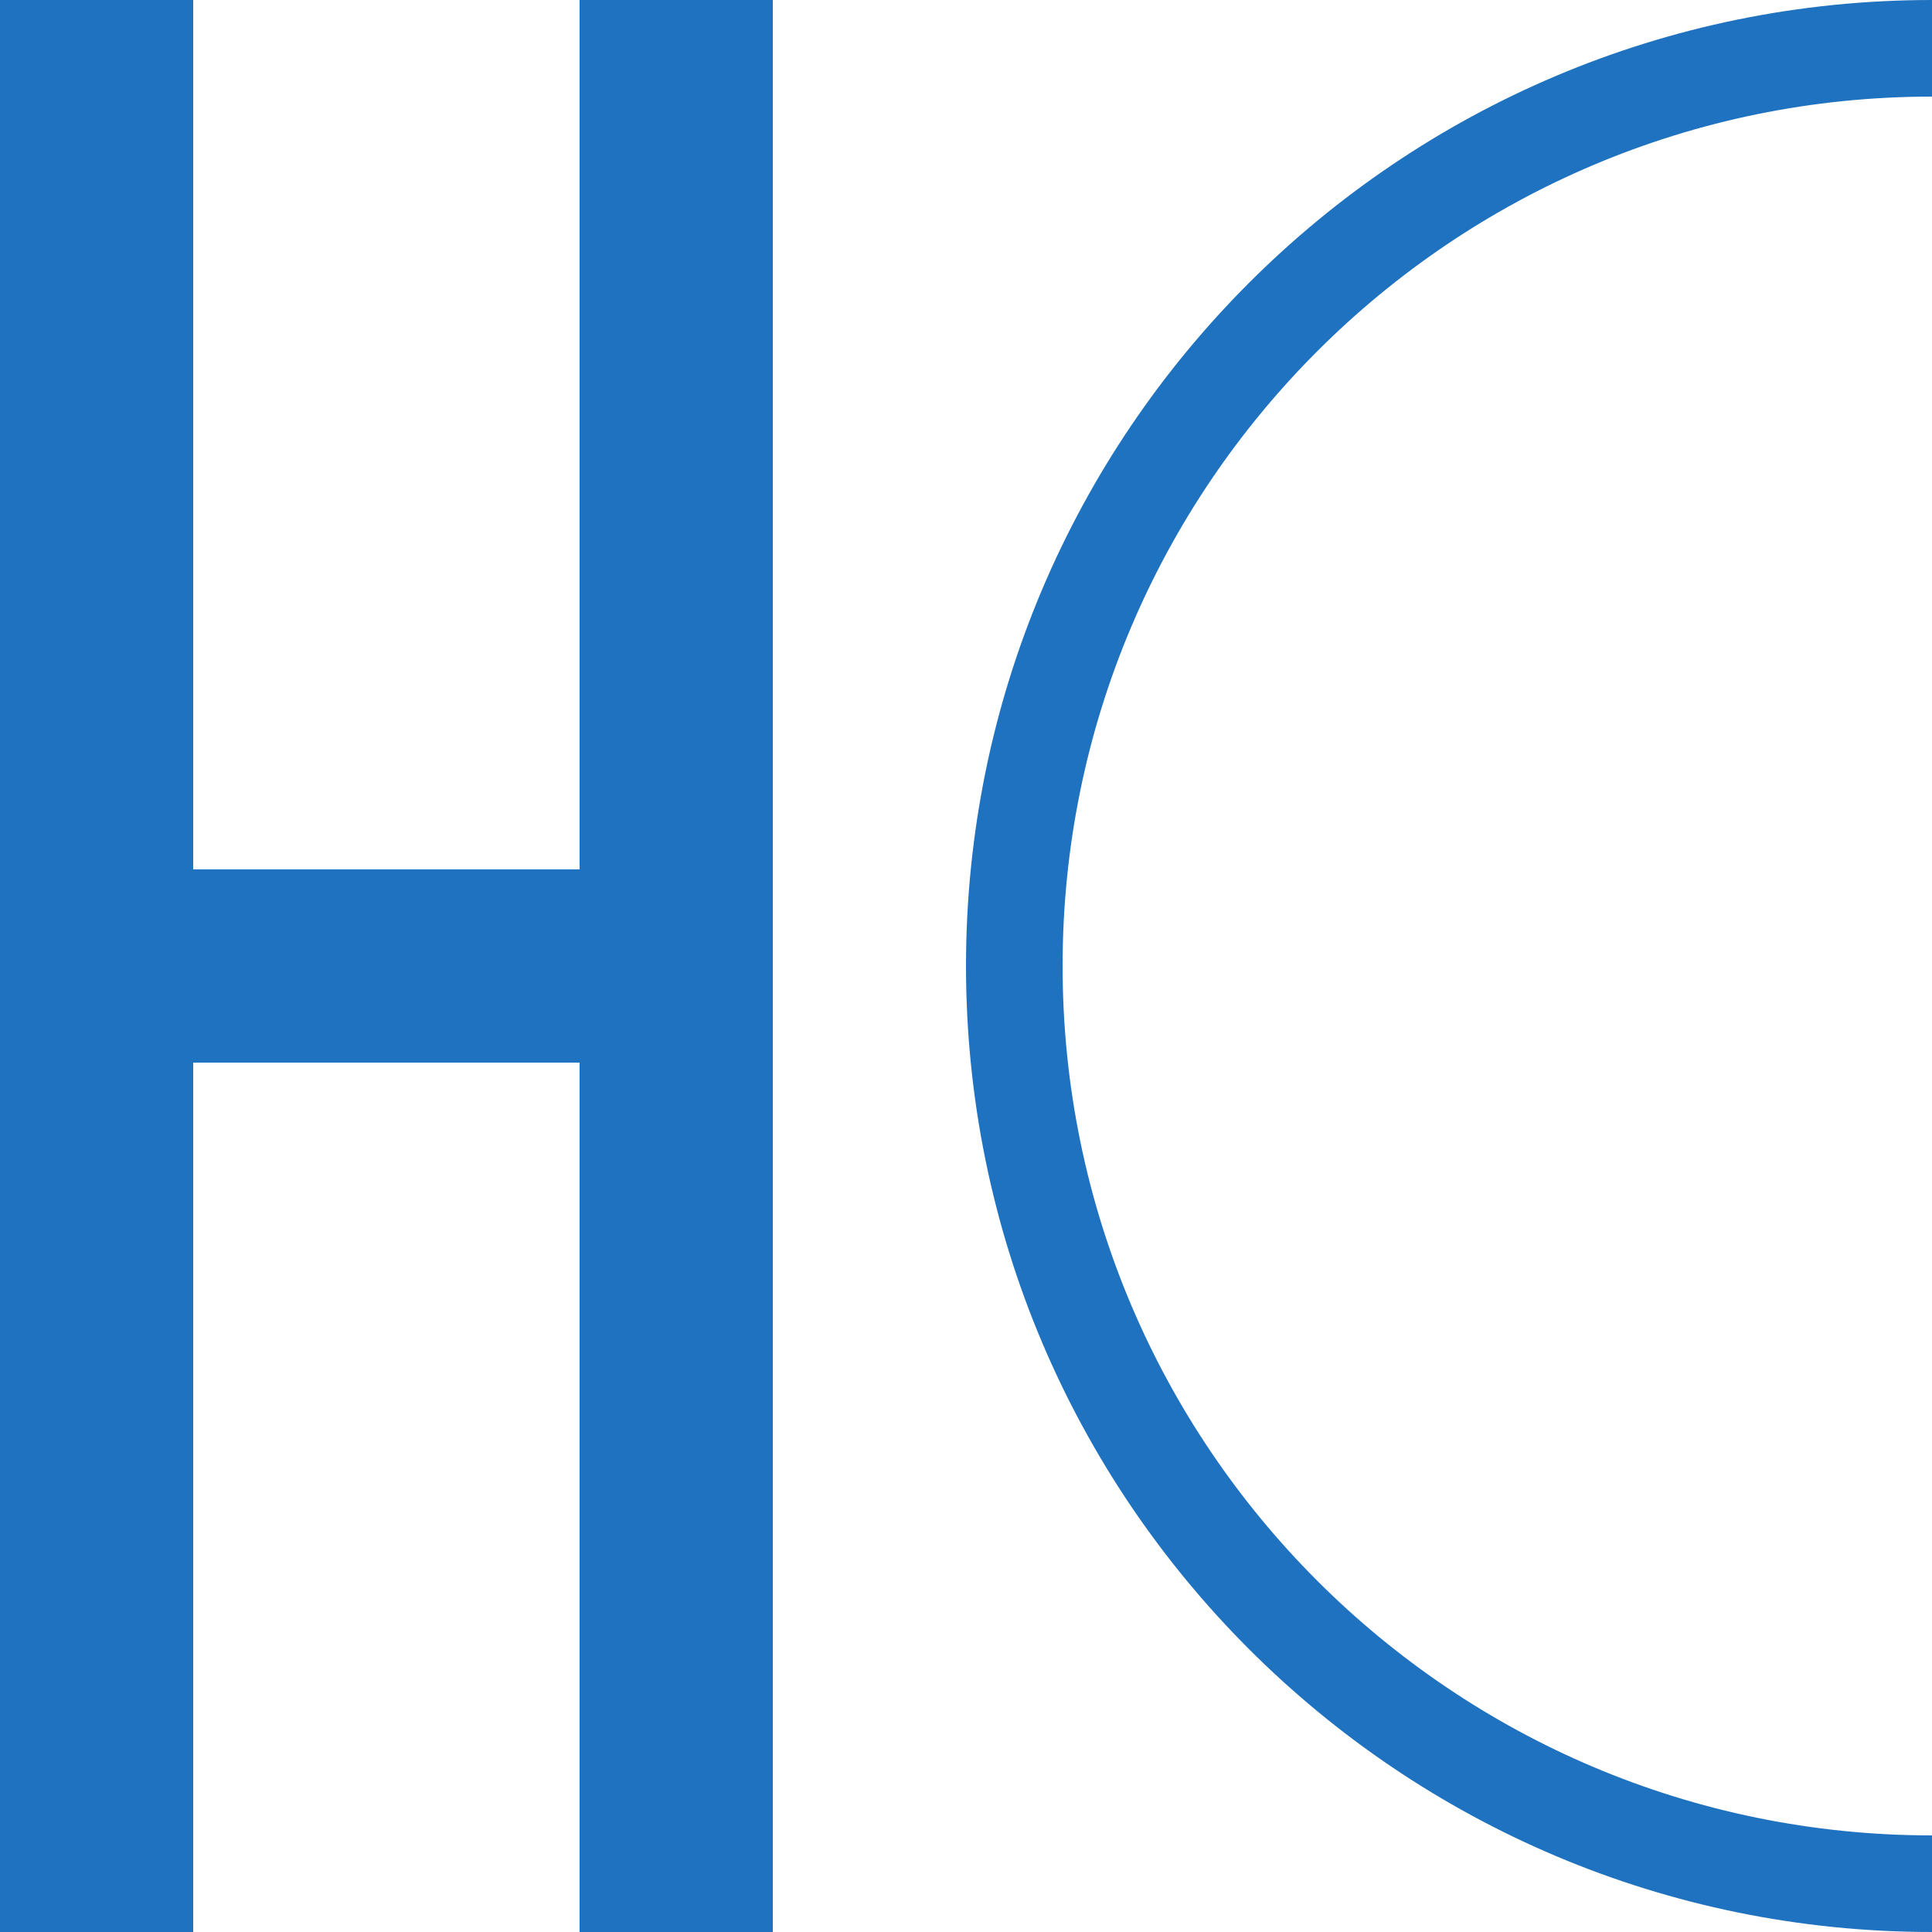
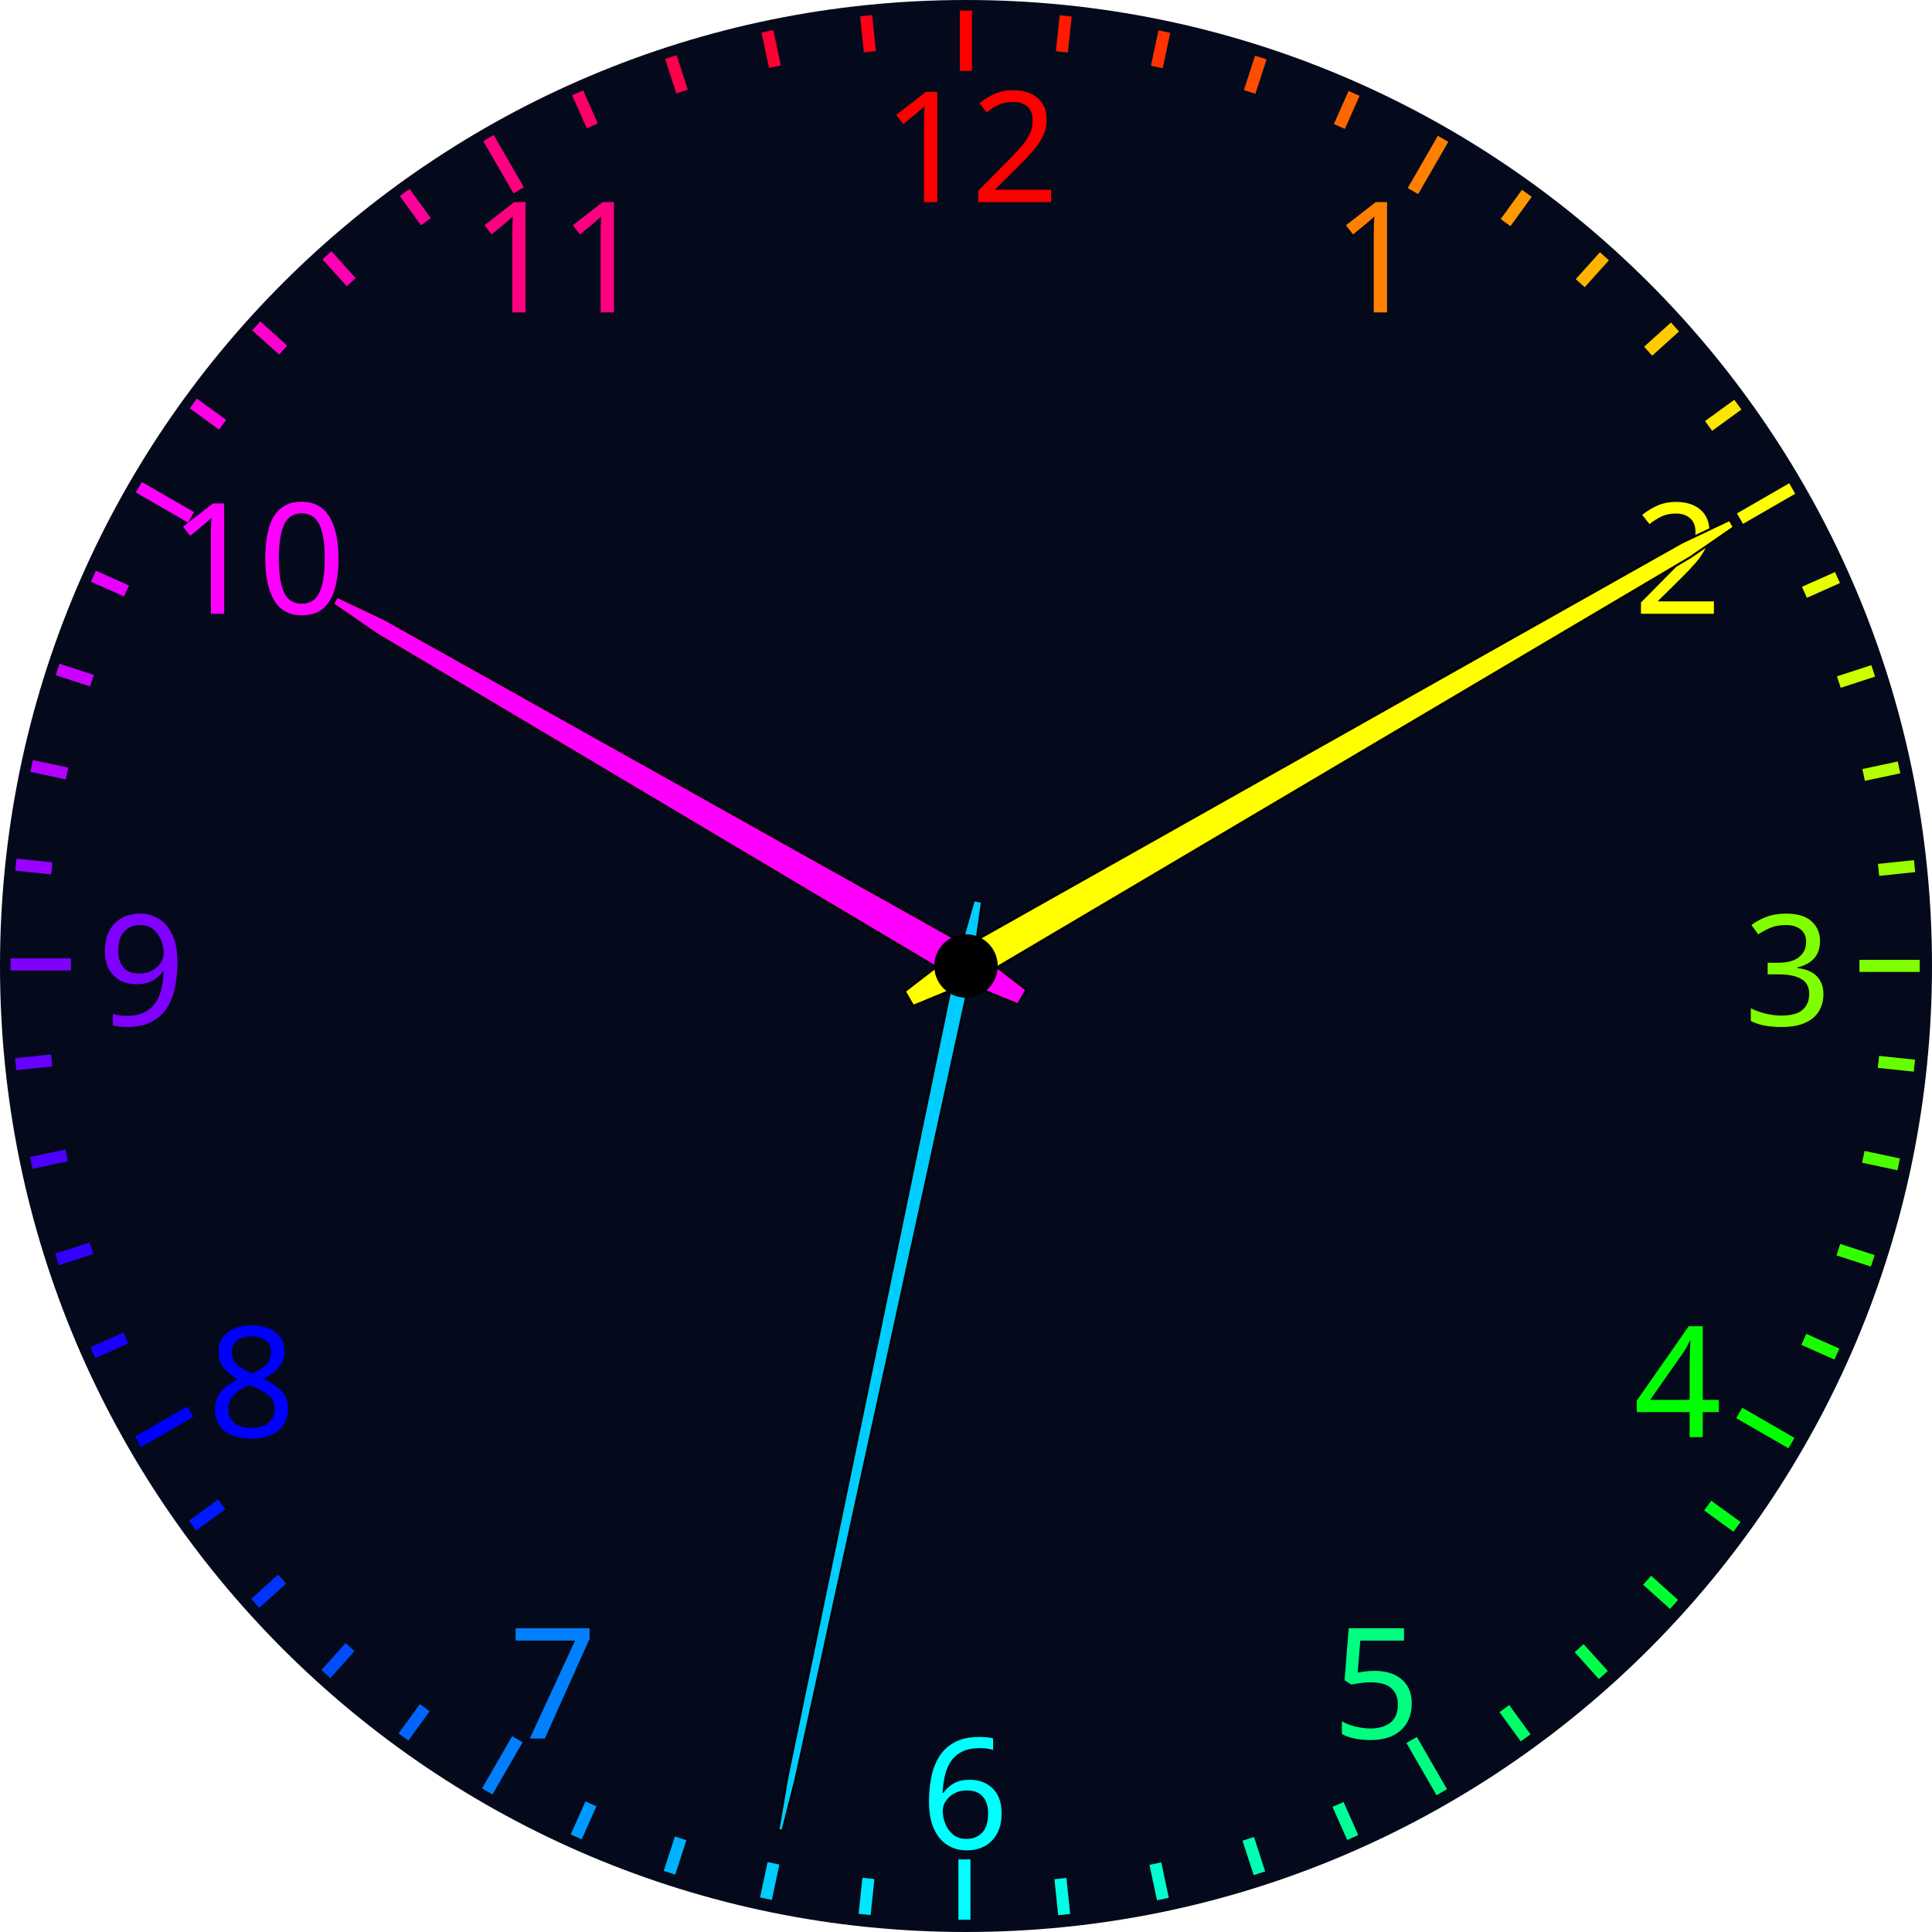
- <svg xmlns="http://www.w3.org/2000/svg" fill="#1f72bf" viewBox="0 0 100 100">
-   <path d="M 0 100 L 0 0 L 10 0 L 10 45 L 30 45 L 30 0 L 40 0 L 40 100 L 30 100 L 30 55 L 10 55 L 10 100 L 0 100 z" />
-   <path d="M 100 0 A 1 1 1 0 0 100 100 L 100 95 A 1 1 1 0 1 100 5 L 100 0 z" />
+ <svg xmlns="http://www.w3.org/2000/svg" viewBox="0 0 913 913">
+   <circle cx="456.5" cy="456.5" r="456.5" fill="hsl(224, 76%, 6%)" />
+   <path d="M 453.6 5  l 5.7 0  l 0 28.5  l -5.7 0  l 0 -28.5  z" fill="hsl(0, 100%, 50%)" transform="rotate(0 456.1 456.1)" />
+   <path d="M 453.6 5  l 5.7 0  l 0 17.1  l -5.7 0  l 0 -17.1  z" fill="hsl(6, 100%, 50%)" transform="rotate(6 456.1 456.1)" />
+   <path d="M 453.6 5  l 5.7 0  l 0 17.1  l -5.7 0  l 0 -17.1  z" fill="hsl(12, 100%, 50%)" transform="rotate(12 456.1 456.1)" />
+   <path d="M 453.6 5  l 5.7 0  l 0 17.1  l -5.7 0  l 0 -17.1  z" fill="hsl(18, 100%, 50%)" transform="rotate(18 456.1 456.1)" />
+   <path d="M 453.6 5  l 5.7 0  l 0 17.1  l -5.7 0  l 0 -17.1  z" fill="hsl(24, 100%, 50%)" transform="rotate(24 456.1 456.1)" />
+   <path d="M 453.6 5  l 5.7 0  l 0 28.5  l -5.7 0  l 0 -28.5  z" fill="hsl(30, 100%, 50%)" transform="rotate(30 456.1 456.1)" />
+   <path d="M 453.6 5  l 5.7 0  l 0 17.1  l -5.7 0  l 0 -17.1  z" fill="hsl(36, 100%, 50%)" transform="rotate(36 456.1 456.1)" />
+   <path d="M 453.6 5  l 5.7 0  l 0 17.1  l -5.7 0  l 0 -17.1  z" fill="hsl(42, 100%, 50%)" transform="rotate(42 456.1 456.1)" />
+   <path d="M 453.6 5  l 5.7 0  l 0 17.1  l -5.7 0  l 0 -17.1  z" fill="hsl(48, 100%, 50%)" transform="rotate(48 456.1 456.1)" />
+   <path d="M 453.6 5  l 5.7 0  l 0 17.1  l -5.7 0  l 0 -17.1  z" fill="hsl(54, 100%, 50%)" transform="rotate(54 456.1 456.1)" />
+   <path d="M 453.6 5  l 5.7 0  l 0 28.5  l -5.7 0  l 0 -28.5  z" fill="hsl(60, 100%, 50%)" transform="rotate(60 456.1 456.1)" />
+   <path d="M 453.6 5  l 5.7 0  l 0 17.1  l -5.7 0  l 0 -17.1  z" fill="hsl(66, 100%, 50%)" transform="rotate(66 456.1 456.1)" />
+   <path d="M 453.6 5  l 5.7 0  l 0 17.1  l -5.7 0  l 0 -17.1  z" fill="hsl(72, 100%, 50%)" transform="rotate(72 456.1 456.1)" />
+   <path d="M 453.6 5  l 5.7 0  l 0 17.1  l -5.7 0  l 0 -17.1  z" fill="hsl(78, 100%, 50%)" transform="rotate(78 456.1 456.1)" />
+   <path d="M 453.6 5  l 5.7 0  l 0 17.1  l -5.7 0  l 0 -17.1  z" fill="hsl(84, 100%, 50%)" transform="rotate(84 456.1 456.1)" />
+   <path d="M 453.6 5  l 5.7 0  l 0 28.5  l -5.7 0  l 0 -28.5  z" fill="hsl(90, 100%, 50%)" transform="rotate(90 456.1 456.1)" />
+   <path d="M 453.6 5  l 5.7 0  l 0 17.1  l -5.7 0  l 0 -17.1  z" fill="hsl(96, 100%, 50%)" transform="rotate(96 456.1 456.1)" />
+   <path d="M 453.6 5  l 5.7 0  l 0 17.1  l -5.7 0  l 0 -17.1  z" fill="hsl(102, 100%, 50%)" transform="rotate(102 456.1 456.1)" />
+   <path d="M 453.6 5  l 5.7 0  l 0 17.1  l -5.7 0  l 0 -17.1  z" fill="hsl(108, 100%, 50%)" transform="rotate(108 456.1 456.1)" />
+   <path d="M 453.6 5  l 5.7 0  l 0 17.1  l -5.7 0  l 0 -17.1  z" fill="hsl(114, 100%, 50%)" transform="rotate(114 456.1 456.1)" />
+   <path d="M 453.6 5  l 5.7 0  l 0 28.5  l -5.7 0  l 0 -28.5  z" fill="hsl(120, 100%, 50%)" transform="rotate(120 456.1 456.1)" />
+   <path d="M 453.6 5  l 5.7 0  l 0 17.1  l -5.7 0  l 0 -17.1  z" fill="hsl(126, 100%, 50%)" transform="rotate(126 456.1 456.1)" />
+   <path d="M 453.6 5  l 5.7 0  l 0 17.1  l -5.7 0  l 0 -17.1  z" fill="hsl(132, 100%, 50%)" transform="rotate(132 456.1 456.1)" />
+   <path d="M 453.6 5  l 5.7 0  l 0 17.1  l -5.7 0  l 0 -17.1  z" fill="hsl(138, 100%, 50%)" transform="rotate(138 456.1 456.1)" />
+   <path d="M 453.6 5  l 5.7 0  l 0 17.1  l -5.7 0  l 0 -17.1  z" fill="hsl(144, 100%, 50%)" transform="rotate(144 456.1 456.1)" />
+   <path d="M 453.6 5  l 5.7 0  l 0 28.5  l -5.7 0  l 0 -28.5  z" fill="hsl(150, 100%, 50%)" transform="rotate(150 456.1 456.1)" />
+   <path d="M 453.6 5  l 5.7 0  l 0 17.1  l -5.7 0  l 0 -17.1  z" fill="hsl(156, 100%, 50%)" transform="rotate(156 456.1 456.1)" />
+   <path d="M 453.6 5  l 5.7 0  l 0 17.1  l -5.7 0  l 0 -17.1  z" fill="hsl(162, 100%, 50%)" transform="rotate(162 456.1 456.1)" />
+   <path d="M 453.6 5  l 5.7 0  l 0 17.1  l -5.7 0  l 0 -17.1  z" fill="hsl(168, 100%, 50%)" transform="rotate(168 456.1 456.1)" />
+   <path d="M 453.6 5  l 5.7 0  l 0 17.1  l -5.7 0  l 0 -17.1  z" fill="hsl(174, 100%, 50%)" transform="rotate(174 456.1 456.1)" />
+   <path d="M 453.6 5  l 5.7 0  l 0 28.5  l -5.7 0  l 0 -28.5  z" fill="hsl(180, 100%, 50%)" transform="rotate(180 456.1 456.1)" />
+   <path d="M 453.6 5  l 5.7 0  l 0 17.1  l -5.7 0  l 0 -17.1  z" fill="hsl(186, 100%, 50%)" transform="rotate(186 456.1 456.1)" />
+   <path d="M 453.6 5  l 5.7 0  l 0 17.1  l -5.7 0  l 0 -17.1  z" fill="hsl(192, 100%, 50%)" transform="rotate(192 456.1 456.1)" />
+   <path d="M 453.6 5  l 5.7 0  l 0 17.1  l -5.7 0  l 0 -17.1  z" fill="hsl(198, 100%, 50%)" transform="rotate(198 456.1 456.1)" />
+   <path d="M 453.6 5  l 5.7 0  l 0 17.1  l -5.7 0  l 0 -17.1  z" fill="hsl(204, 100%, 50%)" transform="rotate(204 456.1 456.1)" />
+   <path d="M 453.6 5  l 5.7 0  l 0 28.5  l -5.7 0  l 0 -28.5  z" fill="hsl(210, 100%, 50%)" transform="rotate(210 456.1 456.1)" />
+   <path d="M 453.6 5  l 5.7 0  l 0 17.1  l -5.7 0  l 0 -17.1  z" fill="hsl(216, 100%, 50%)" transform="rotate(216 456.1 456.1)" />
+   <path d="M 453.6 5  l 5.7 0  l 0 17.1  l -5.7 0  l 0 -17.1  z" fill="hsl(222, 100%, 50%)" transform="rotate(222 456.1 456.1)" />
+   <path d="M 453.6 5  l 5.7 0  l 0 17.1  l -5.7 0  l 0 -17.1  z" fill="hsl(228, 100%, 50%)" transform="rotate(228 456.1 456.1)" />
+   <path d="M 453.6 5  l 5.7 0  l 0 17.1  l -5.7 0  l 0 -17.1  z" fill="hsl(234, 100%, 50%)" transform="rotate(234 456.1 456.1)" />
+   <path d="M 453.6 5  l 5.7 0  l 0 28.5  l -5.7 0  l 0 -28.5  z" fill="hsl(240, 100%, 50%)" transform="rotate(240 456.1 456.1)" />
+   <path d="M 453.6 5  l 5.7 0  l 0 17.1  l -5.7 0  l 0 -17.1  z" fill="hsl(246, 100%, 50%)" transform="rotate(246 456.1 456.1)" />
+   <path d="M 453.6 5  l 5.7 0  l 0 17.1  l -5.7 0  l 0 -17.1  z" fill="hsl(252, 100%, 50%)" transform="rotate(252 456.1 456.1)" />
+   <path d="M 453.6 5  l 5.7 0  l 0 17.1  l -5.7 0  l 0 -17.1  z" fill="hsl(258, 100%, 50%)" transform="rotate(258 456.1 456.1)" />
+   <path d="M 453.6 5  l 5.7 0  l 0 17.1  l -5.7 0  l 0 -17.1  z" fill="hsl(264, 100%, 50%)" transform="rotate(264 456.1 456.1)" />
+   <path d="M 453.6 5  l 5.7 0  l 0 28.5  l -5.7 0  l 0 -28.5  z" fill="hsl(270, 100%, 50%)" transform="rotate(270 456.1 456.1)" />
+   <path d="M 453.6 5  l 5.7 0  l 0 17.1  l -5.7 0  l 0 -17.1  z" fill="hsl(276, 100%, 50%)" transform="rotate(276 456.1 456.1)" />
+   <path d="M 453.6 5  l 5.7 0  l 0 17.1  l -5.7 0  l 0 -17.1  z" fill="hsl(282, 100%, 50%)" transform="rotate(282 456.1 456.1)" />
+   <path d="M 453.6 5  l 5.7 0  l 0 17.1  l -5.7 0  l 0 -17.1  z" fill="hsl(288, 100%, 50%)" transform="rotate(288 456.1 456.1)" />
+   <path d="M 453.6 5  l 5.7 0  l 0 17.1  l -5.7 0  l 0 -17.1  z" fill="hsl(294, 100%, 50%)" transform="rotate(294 456.1 456.1)" />
+   <path d="M 453.6 5  l 5.7 0  l 0 28.5  l -5.7 0  l 0 -28.5  z" fill="hsl(300, 100%, 50%)" transform="rotate(300 456.1 456.1)" />
+   <path d="M 453.6 5  l 5.7 0  l 0 17.1  l -5.7 0  l 0 -17.1  z" fill="hsl(306, 100%, 50%)" transform="rotate(306 456.1 456.1)" />
+   <path d="M 453.6 5  l 5.7 0  l 0 17.1  l -5.7 0  l 0 -17.1  z" fill="hsl(312, 100%, 50%)" transform="rotate(312 456.1 456.1)" />
+   <path d="M 453.6 5  l 5.7 0  l 0 17.1  l -5.7 0  l 0 -17.1  z" fill="hsl(318, 100%, 50%)" transform="rotate(318 456.1 456.1)" />
+   <path d="M 453.6 5  l 5.7 0  l 0 17.1  l -5.7 0  l 0 -17.1  z" fill="hsl(324, 100%, 50%)" transform="rotate(324 456.1 456.1)" />
+   <path d="M 453.6 5  l 5.7 0  l 0 28.5  l -5.7 0  l 0 -28.5  z" fill="hsl(330, 100%, 50%)" transform="rotate(330 456.1 456.1)" />
+   <path d="M 453.6 5  l 5.7 0  l 0 17.1  l -5.7 0  l 0 -17.1  z" fill="hsl(336, 100%, 50%)" transform="rotate(336 456.1 456.1)" />
+   <path d="M 453.6 5  l 5.7 0  l 0 17.1  l -5.7 0  l 0 -17.1  z" fill="hsl(342, 100%, 50%)" transform="rotate(342 456.1 456.1)" />
+   <path d="M 453.6 5  l 5.7 0  l 0 17.1  l -5.7 0  l 0 -17.1  z" fill="hsl(348, 100%, 50%)" transform="rotate(348 456.1 456.1)" />
+   <path d="M 453.6 5  l 5.7 0  l 0 17.1  l -5.7 0  l 0 -17.1  z" fill="hsl(354, 100%, 50%)" transform="rotate(354 456.1 456.1)" />
+   <g transform="rotate(30 456.1 456.1)" fill="silver">
+     <text x="435" y="95.5" fill="hsl(30, 100%, 50%)" font-family="sans-serif" font-size="73px" transform="rotate(-30 456.1 67)">1</text>
+   </g>
+   <g transform="rotate(60 456.1 456.1)" fill="silver">
+     <text x="435" y="95.5" fill="hsl(60, 100%, 50%)" font-family="sans-serif" font-size="73px" transform="rotate(-60 456.1 67)">2</text>
+   </g>
+   <g transform="rotate(90 456.1 456.1)" fill="silver">
+     <text x="435" y="95.5" fill="hsl(90, 100%, 50%)" font-family="sans-serif" font-size="73px" transform="rotate(-90 456.1 67)">3</text>
+   </g>
+   <g transform="rotate(120 456.1 456.1)" fill="silver">
+     <text x="435" y="95.5" fill="hsl(120, 100%, 50%)" font-family="sans-serif" font-size="73px" transform="rotate(-120 456.1 67)">4</text>
+   </g>
+   <g transform="rotate(150 456.1 456.1)" fill="silver">
+     <text x="435" y="95.5" fill="hsl(150, 100%, 50%)" font-family="sans-serif" font-size="73px" transform="rotate(-150 456.1 67)">5</text>
+   </g>
+   <g transform="rotate(180 456.1 456.1)" fill="silver">
+     <text x="435" y="95.5" fill="hsl(180, 100%, 50%)" font-family="sans-serif" font-size="73px" transform="rotate(-180 456.1 67)">6</text>
+   </g>
+   <g transform="rotate(210 456.1 456.1)" fill="silver">
+     <text x="435" y="95.5" fill="hsl(210, 100%, 50%)" font-family="sans-serif" font-size="73px" transform="rotate(-210 456.1 67)">7</text>
+   </g>
+   <g transform="rotate(240 456.1 456.1)" fill="silver">
+     <text x="435" y="95.5" fill="hsl(240, 100%, 50%)" font-family="sans-serif" font-size="73px" transform="rotate(-240 456.1 67)">8</text>
+   </g>
+   <g transform="rotate(270 456.1 456.1)" fill="silver">
+     <text x="435" y="95.5" fill="hsl(270, 100%, 50%)" font-family="sans-serif" font-size="73px" transform="rotate(-270 456.1 67)">9</text>
+   </g>
+   <g transform="rotate(300 456.1 456.1)" fill="silver">
+     <text x="417" y="95.5" fill="hsl(300, 100%, 50%)" font-family="sans-serif" font-size="73px" transform="rotate(-300 456.1 67)">10</text>
+   </g>
+   <g transform="rotate(330 456.1 456.1)" fill="silver">
+     <text x="417" y="95.5" fill="hsl(330, 100%, 50%)" font-family="sans-serif" font-size="73px" transform="rotate(-330 456.1 67)">11</text>
+   </g>
+   <g transform="rotate(0 456.1 456.1)" fill="silver">
+     <text x="417" y="95.5" fill="hsl(0, 100%, 50%)" font-family="sans-serif" font-size="73px" transform="rotate(-0 456.1 67)">12</text>
+   </g>
+   <path d="M 456.5 487 l 4 0 l 4 -30 l 0 -14 l -4 -306 l -2 -25 l -4 0 l -2 25 l -4 306 l 0 14 l 4 30 l 4 0 z" fill="hsl(300, 100%, 50%)" transform="rotate(300 456.1 456.1)" stroke="hsl(224, 76%, 0%)" />
+   <path d="M 456.5 487 l 4 0 l 4 -30 l 0 -14 l -4 -380 l -2 -25 l -4 0 l -2 25 l -4 380 l 0 14 l 4 30 l 4 0 z" fill="hsl(60, 100%, 50%)" transform="rotate(60 456.1 456.1)" stroke="hsl(224, 76%, 0%)" />
+   <path d="M 456.5 487 l 2 0 l 2 -30 l 0 -14 l -2 -380 l -1 -25 l -2 0 l -1 25 l -2 380 l 0 14 l 2 30 l 2 0 z" fill="hsl(192, 100%, 50%)" transform="rotate(192 456.1 456.1)" stroke="hsl(224, 76%, 0%)" />
+   <circle cx="456.5" cy="456.5" r="15" fill="black" />
</svg>
